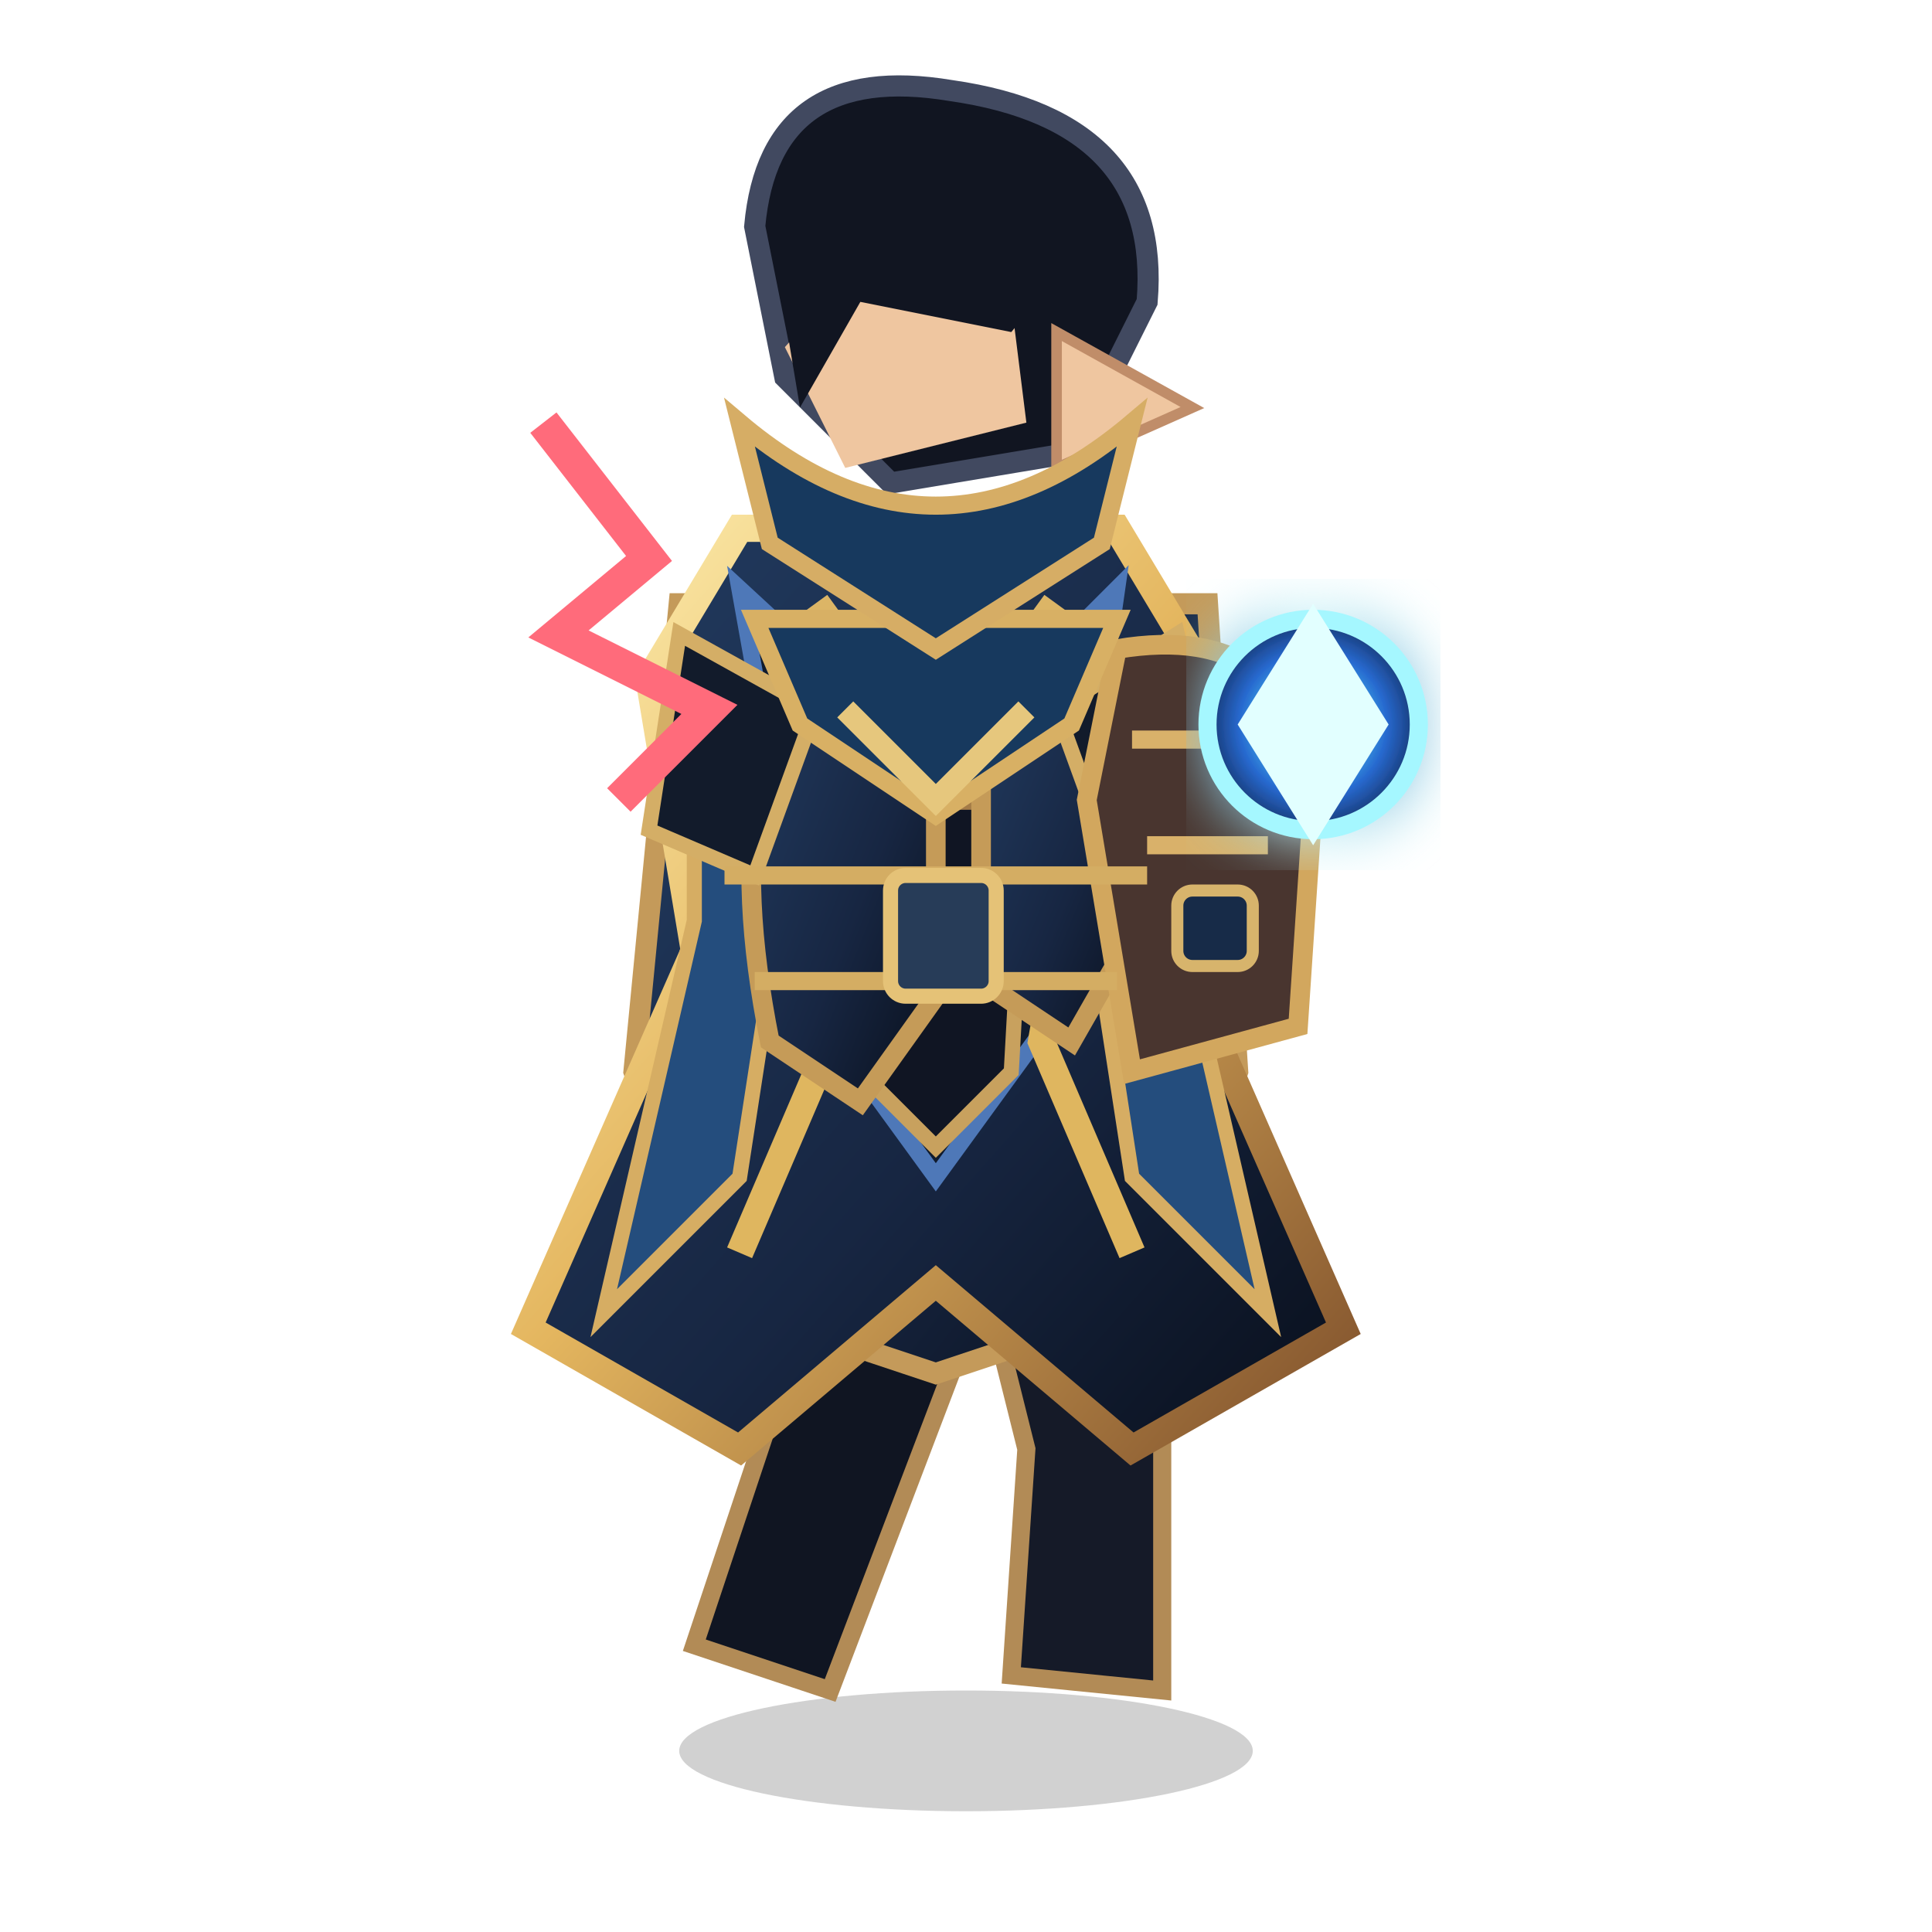
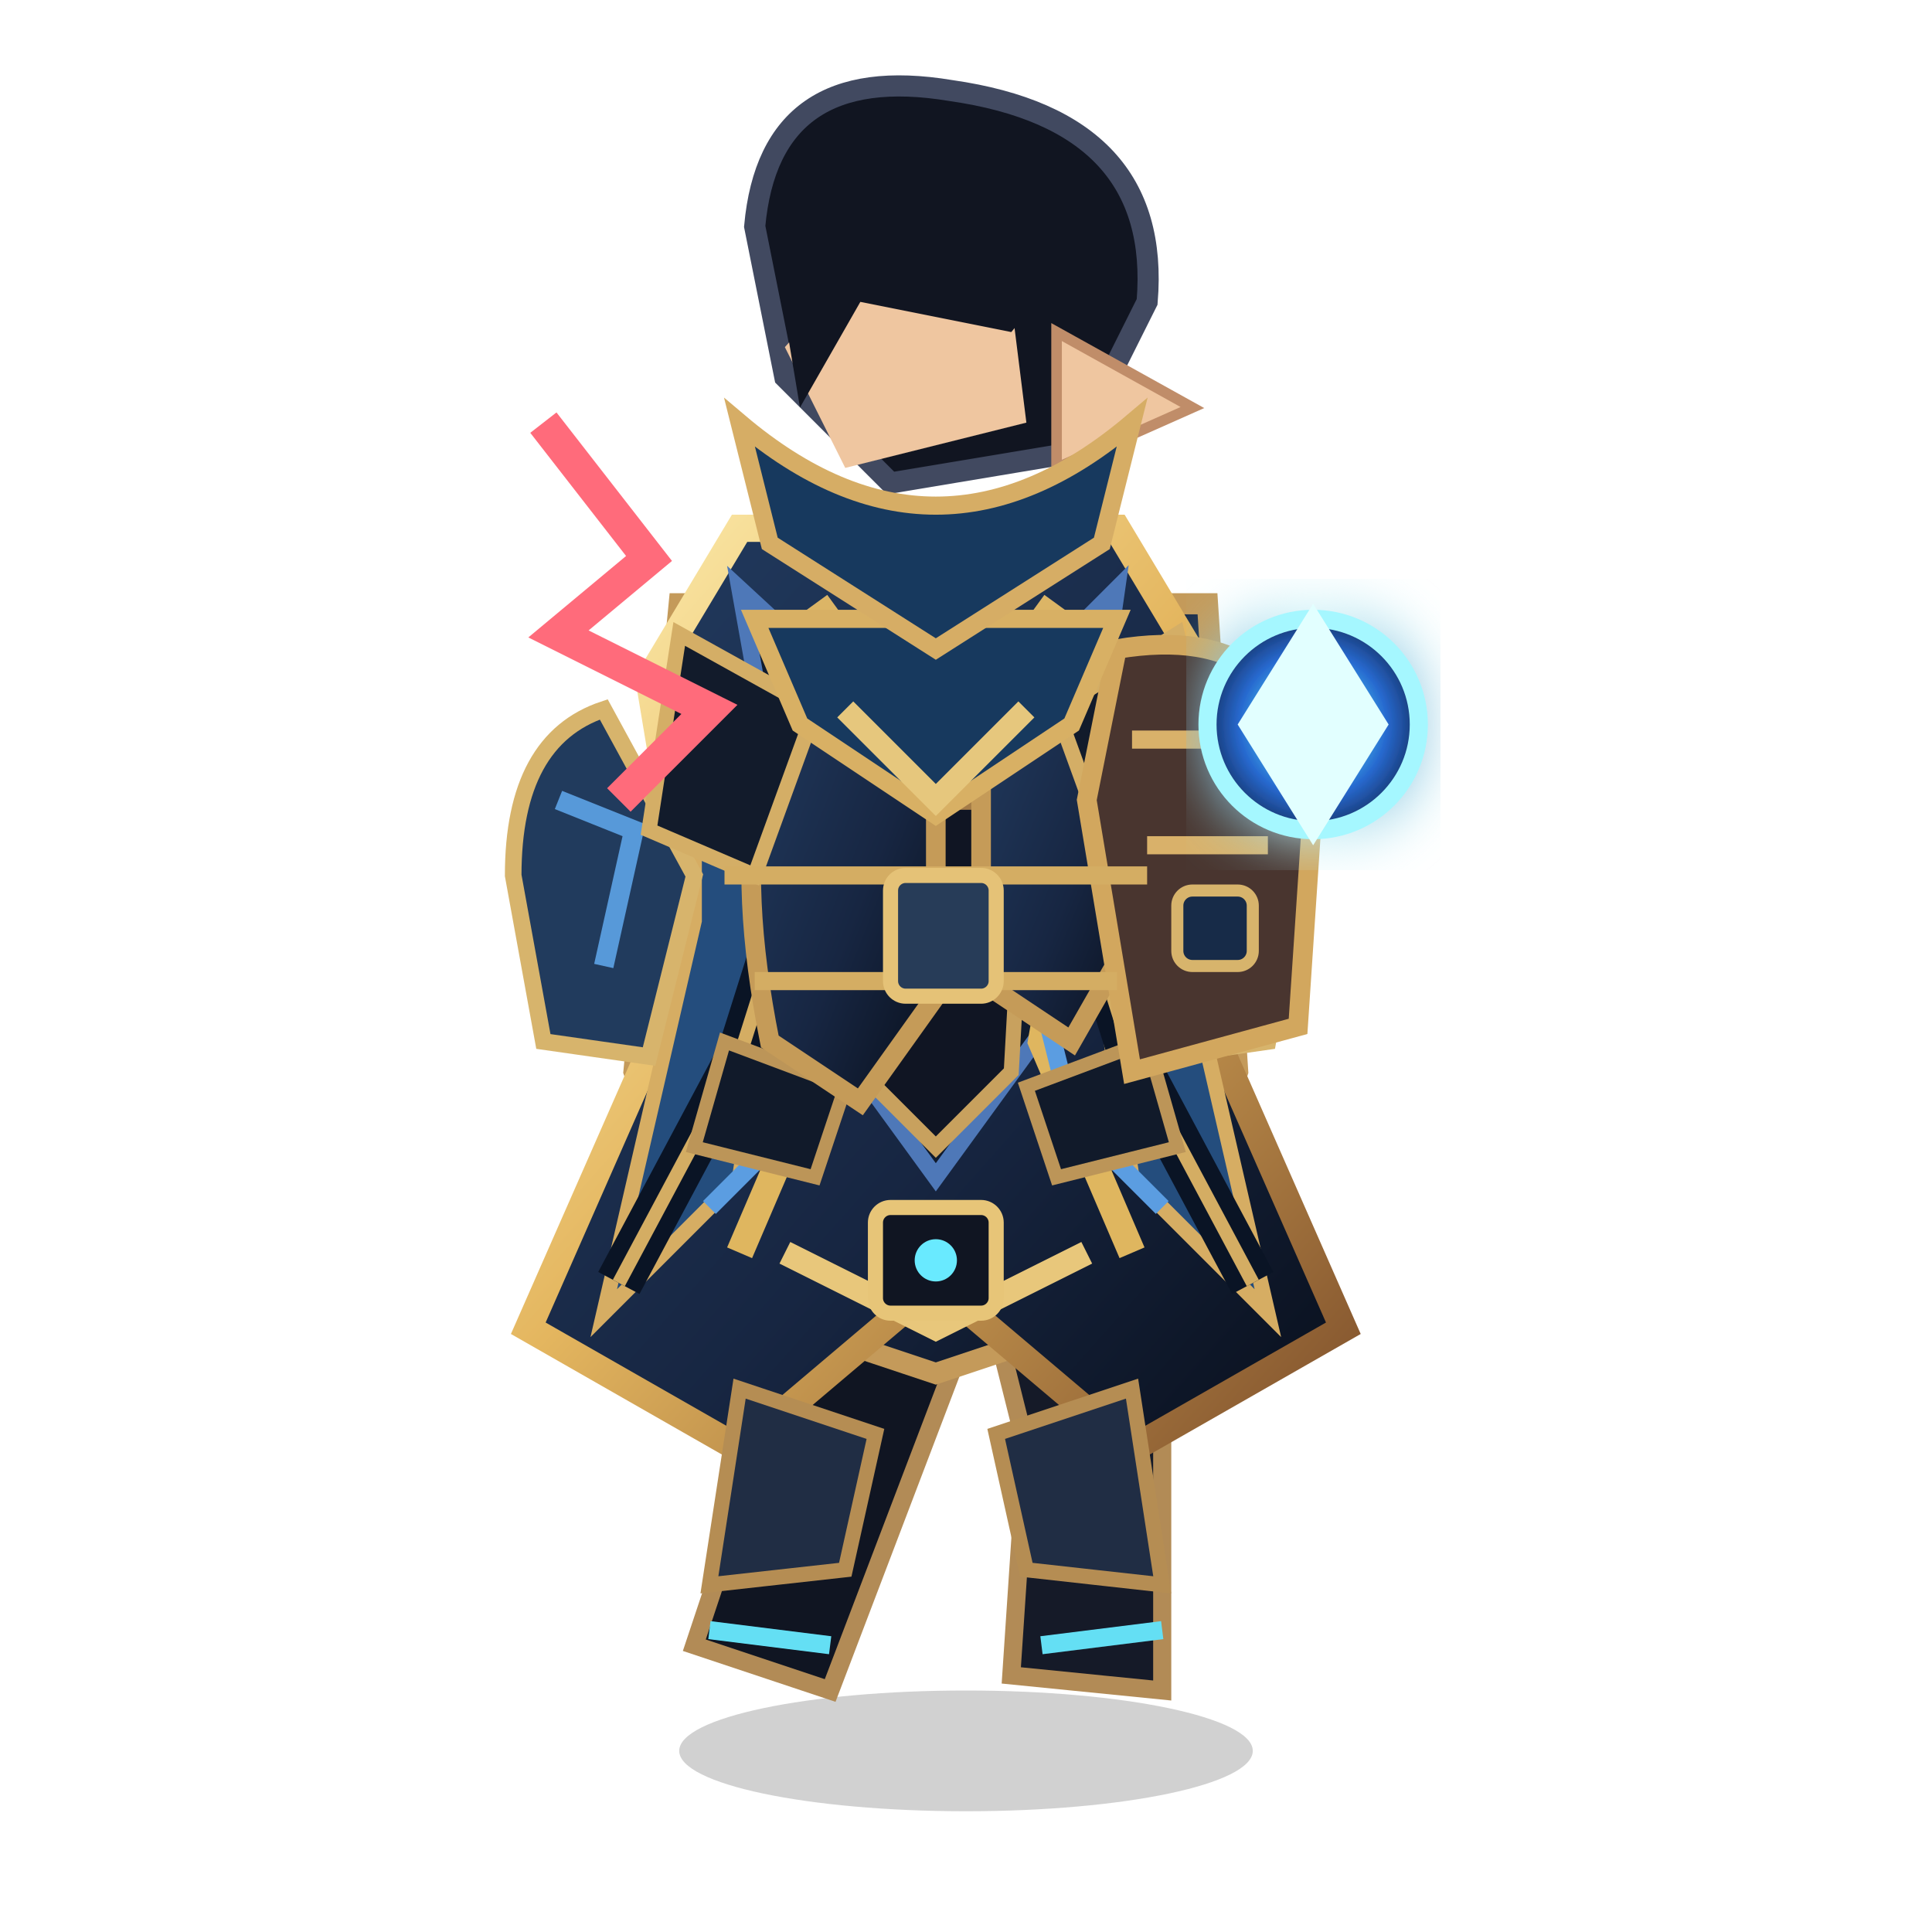
<svg xmlns="http://www.w3.org/2000/svg" width="128" height="128" viewBox="0 0 128 128" role="img" aria-label="Researcher left hit frame 0">
  <defs>
    <linearGradient id="coat" x1="0" y1="0" x2="1" y2="1">
      <stop offset="0" stop-color="#223c61" />
      <stop offset=".58" stop-color="#172642" />
      <stop offset="1" stop-color="#090f1b" />
    </linearGradient>
    <linearGradient id="gold" x1="0" y1="0" x2="1" y2="1">
      <stop stop-color="#fff0b2" />
      <stop offset=".45" stop-color="#e4b65f" />
      <stop offset="1" stop-color="#80512c" />
    </linearGradient>
    <radialGradient id="orb">
      <stop stop-color="#f0ffff" />
      <stop offset=".25" stop-color="#55e9ff" />
      <stop offset=".7" stop-color="#2769cf" />
      <stop offset="1" stop-color="#18366e" />
    </radialGradient>
    <linearGradient id="skin" x1="0" y1="0" x2="1" y2="1">
      <stop stop-color="#ffe0bd" />
      <stop offset="1" stop-color="#efc6a0" />
    </linearGradient>
    <filter id="glow">
      <feGaussianBlur stdDeviation="2.1" result="b" />
      <feMerge>
        <feMergeNode in="b" />
        <feMergeNode in="SourceGraphic" />
      </feMerge>
    </filter>
  </defs>
  <ellipse cx="64" cy="116" rx="19" ry="4" fill="#000" opacity=".18" />
  <g transform="translate(-2 0)">
    <g transform="translate(0 0)">
      <path d="M55 74 L53 94 L48 109 L57 112 L65 91 L66 75 Z" fill="#101522" stroke="#b28b56" stroke-width="1.2" />
      <path d="M65 76 L70 96 L69 111 L79 112 L79 94 L74 74 Z" fill="#151a28" stroke="#b28b56" stroke-width="1.2" />
      <path d="M47 40 L82 40 L84 71 L79 86 L64 91 L49 86 L44 71 Z" fill="url(#coat)" stroke="#c49a5a" stroke-width="1.4" />
      <path d="M51 35 L76 35 L82 45 L80 63 L91 88 L77 96 L64 85 L51 96 L37 88 L48 63 L45 45 Z" fill="url(#coat)" stroke="url(#gold)" stroke-width="1.8" />
      <path d="M51 39 L64 51 L76 39 L72 67 L64 78 L56 67 Z" fill="#101b2d" stroke="#4e78b8" stroke-width="1.1" />
      <path d="M48 49 L55 52 L51 78 L42 87 L48 61 Z M78 49 L73 52 L77 78 L86 87 L80 61 Z" fill="#244d7d" stroke="#d6ad63" stroke-width="1" />
      <path d="M56 40 L64 51 L72 40" fill="none" stroke="#dcb566" stroke-width="2" />
      <path d="M58 53 L70 53 L69 71 L64 76 L59 71 Z" fill="#101523" stroke="#c8a15e" stroke-width="1" />
      <path d="M53 46 L57 69 L51 83 M75 46 L71 69 L77 83" fill="none" stroke="#dfb65f" stroke-width="1.8" />
      <path d="M47 53 L81 53" stroke="#a47b47" stroke-width="1.3" />
+       <path d="M47 44 L57 51 L51 70 L43 85 M81 44 L71 51 L77 70 L85 85" fill="none" stroke="#0a1425" stroke-width="3.1" />
+       <path d="M47 44 L57 51 L51 70 L43 85 M81 44 L71 51 L77 70 L85 85" fill="none" stroke="#d4ad63" stroke-width=".9" />
+       <path d="M54 54 L59 58 L55 74 L49 80 M74 54 L69 58 L73 74 L79 80" fill="none" stroke="#5b9de1" stroke-width="1.2" />
+       <path d="M54 83 L64 88 L74 83" fill="none" stroke="#e8c77b" stroke-width="1.6" />
+       <rect x="60" y="80" width="8" height="7" rx="1" fill="#101522" stroke="#e7c578" stroke-width="1" />
+       <circle cx="64" cy="83.5" r="1.4" fill="#69eaff" />
+       <path d="M42 47 Q36 49 36 58 L38 69 L45 70 L48 58 Z" fill="#213b5d" stroke="#d7b46c" stroke-width="1.1" />
+       <path d="M39 53 L44 55 L42 64" fill="none" stroke="#5799d9" stroke-width="1.3" />
+       <path d="M81 47 Q88 49 88 58 L86 69 L79 70 L76 58 Z" fill="#172944" stroke="#d7b46c" stroke-width="1.1" />
+       <path d="M80 54 L85 56 L83 64" fill="none" stroke="#5799d9" stroke-width="1.3" />
+       <path d="M50 69 L58 72 L56 78 L48 76 Z M70 72 L78 69 L80 76 L72 78 Z" fill="#111a2a" stroke="#bc9558" stroke-width=".9" />
+       <path d="M51 92 L60 95 L58 104 L49 105 Z M68 95 L77 92 L79 105 L70 104 Z" fill="#202d44" stroke="#b58d53" stroke-width="1" />
+       <path d="M49 108 L57 109 M71 109 L79 108" stroke="#64dff4" stroke-width="1.2" />
      <path d="M58 42 Q49 49 53 69 L59 73 L64 66 L64 49 Z" fill="url(#coat)" stroke="#c59b58" stroke-width="1.3" />
      <path d="M70 43 Q80 48 77 62 L73 69 L67 65 L67 50 Z" fill="url(#coat)" stroke="#c59b58" stroke-width="1.3" />
      <path d="M47 42 L56 47 L52 58 L45 55 Z M80 42 L72 47 L76 58 L83 55 Z" fill="#121b2b" stroke="#d4ae66" stroke-width="1" />
      <path d="M76 43 Q88 41 89 53 L88 68 L77 71 L74 53 Z" fill="#49352f" stroke="#d2a75e" stroke-width="1.3" />
      <path d="M77 49 L87 49 M78 56 L86 56" stroke="#d9b16a" stroke-width="1.2" />
      <rect x="80" y="59" width="5" height="5" rx="1" fill="#172b48" stroke="#d7b46c" stroke-width=".8" />
      <path d="M52 41 L76 41 L73 48 L64 54 L55 48 Z" fill="#17395e" stroke="#d8b064" stroke-width="1.2" />
      <path d="M58 47 L64 53 L70 47" fill="none" stroke="#e6c77d" stroke-width="1.5" />
      <path d="M50 58 L78 58 M52 65 L76 65" stroke="#d4ad63" stroke-width="1.2" />
      <rect x="61" y="58" width="7" height="8" rx="1" fill="#273c58" stroke="#e5c277" stroke-width="1" />
      <path d="M52 15 Q53 4 65 6 Q79 8 78 20 L73 30 L61 32 L54 25 Z" fill="#111521" stroke="#414960" stroke-width="1.4" />
      <path d="M72 22 L81 27 L72 31 Z" fill="#efc6a0" stroke="#c08d69" stroke-width=".7" />
      <path d="M54 23 Q60 16 69 20 L70 28 L58 31 Z" fill="#efc6a0" />
      <path d="M53 15 Q63 5 74 16 L69 22 L59 20 L55 27 Z" fill="#111521" />
      <path d="M51 28 Q64 39 77 28 L75 36 L64 43 L53 36 Z" fill="#17395e" stroke="#d6ad65" stroke-width="1.2" />
      <g filter="url(#glow)">
        <circle cx="89" cy="48" r="7" fill="url(#orb)" stroke="#a5f7ff" stroke-width="1.2" />
        <path d="M84 48 L89 40 L94 48 L89 56 Z" fill="#e2ffff" />
      </g>
      <path d="M38 28 L45 37 L39 42 L49 47 L43 53" fill="none" stroke="#ff6b7b" stroke-width="2.2" />
    </g>
  </g>
</svg>
